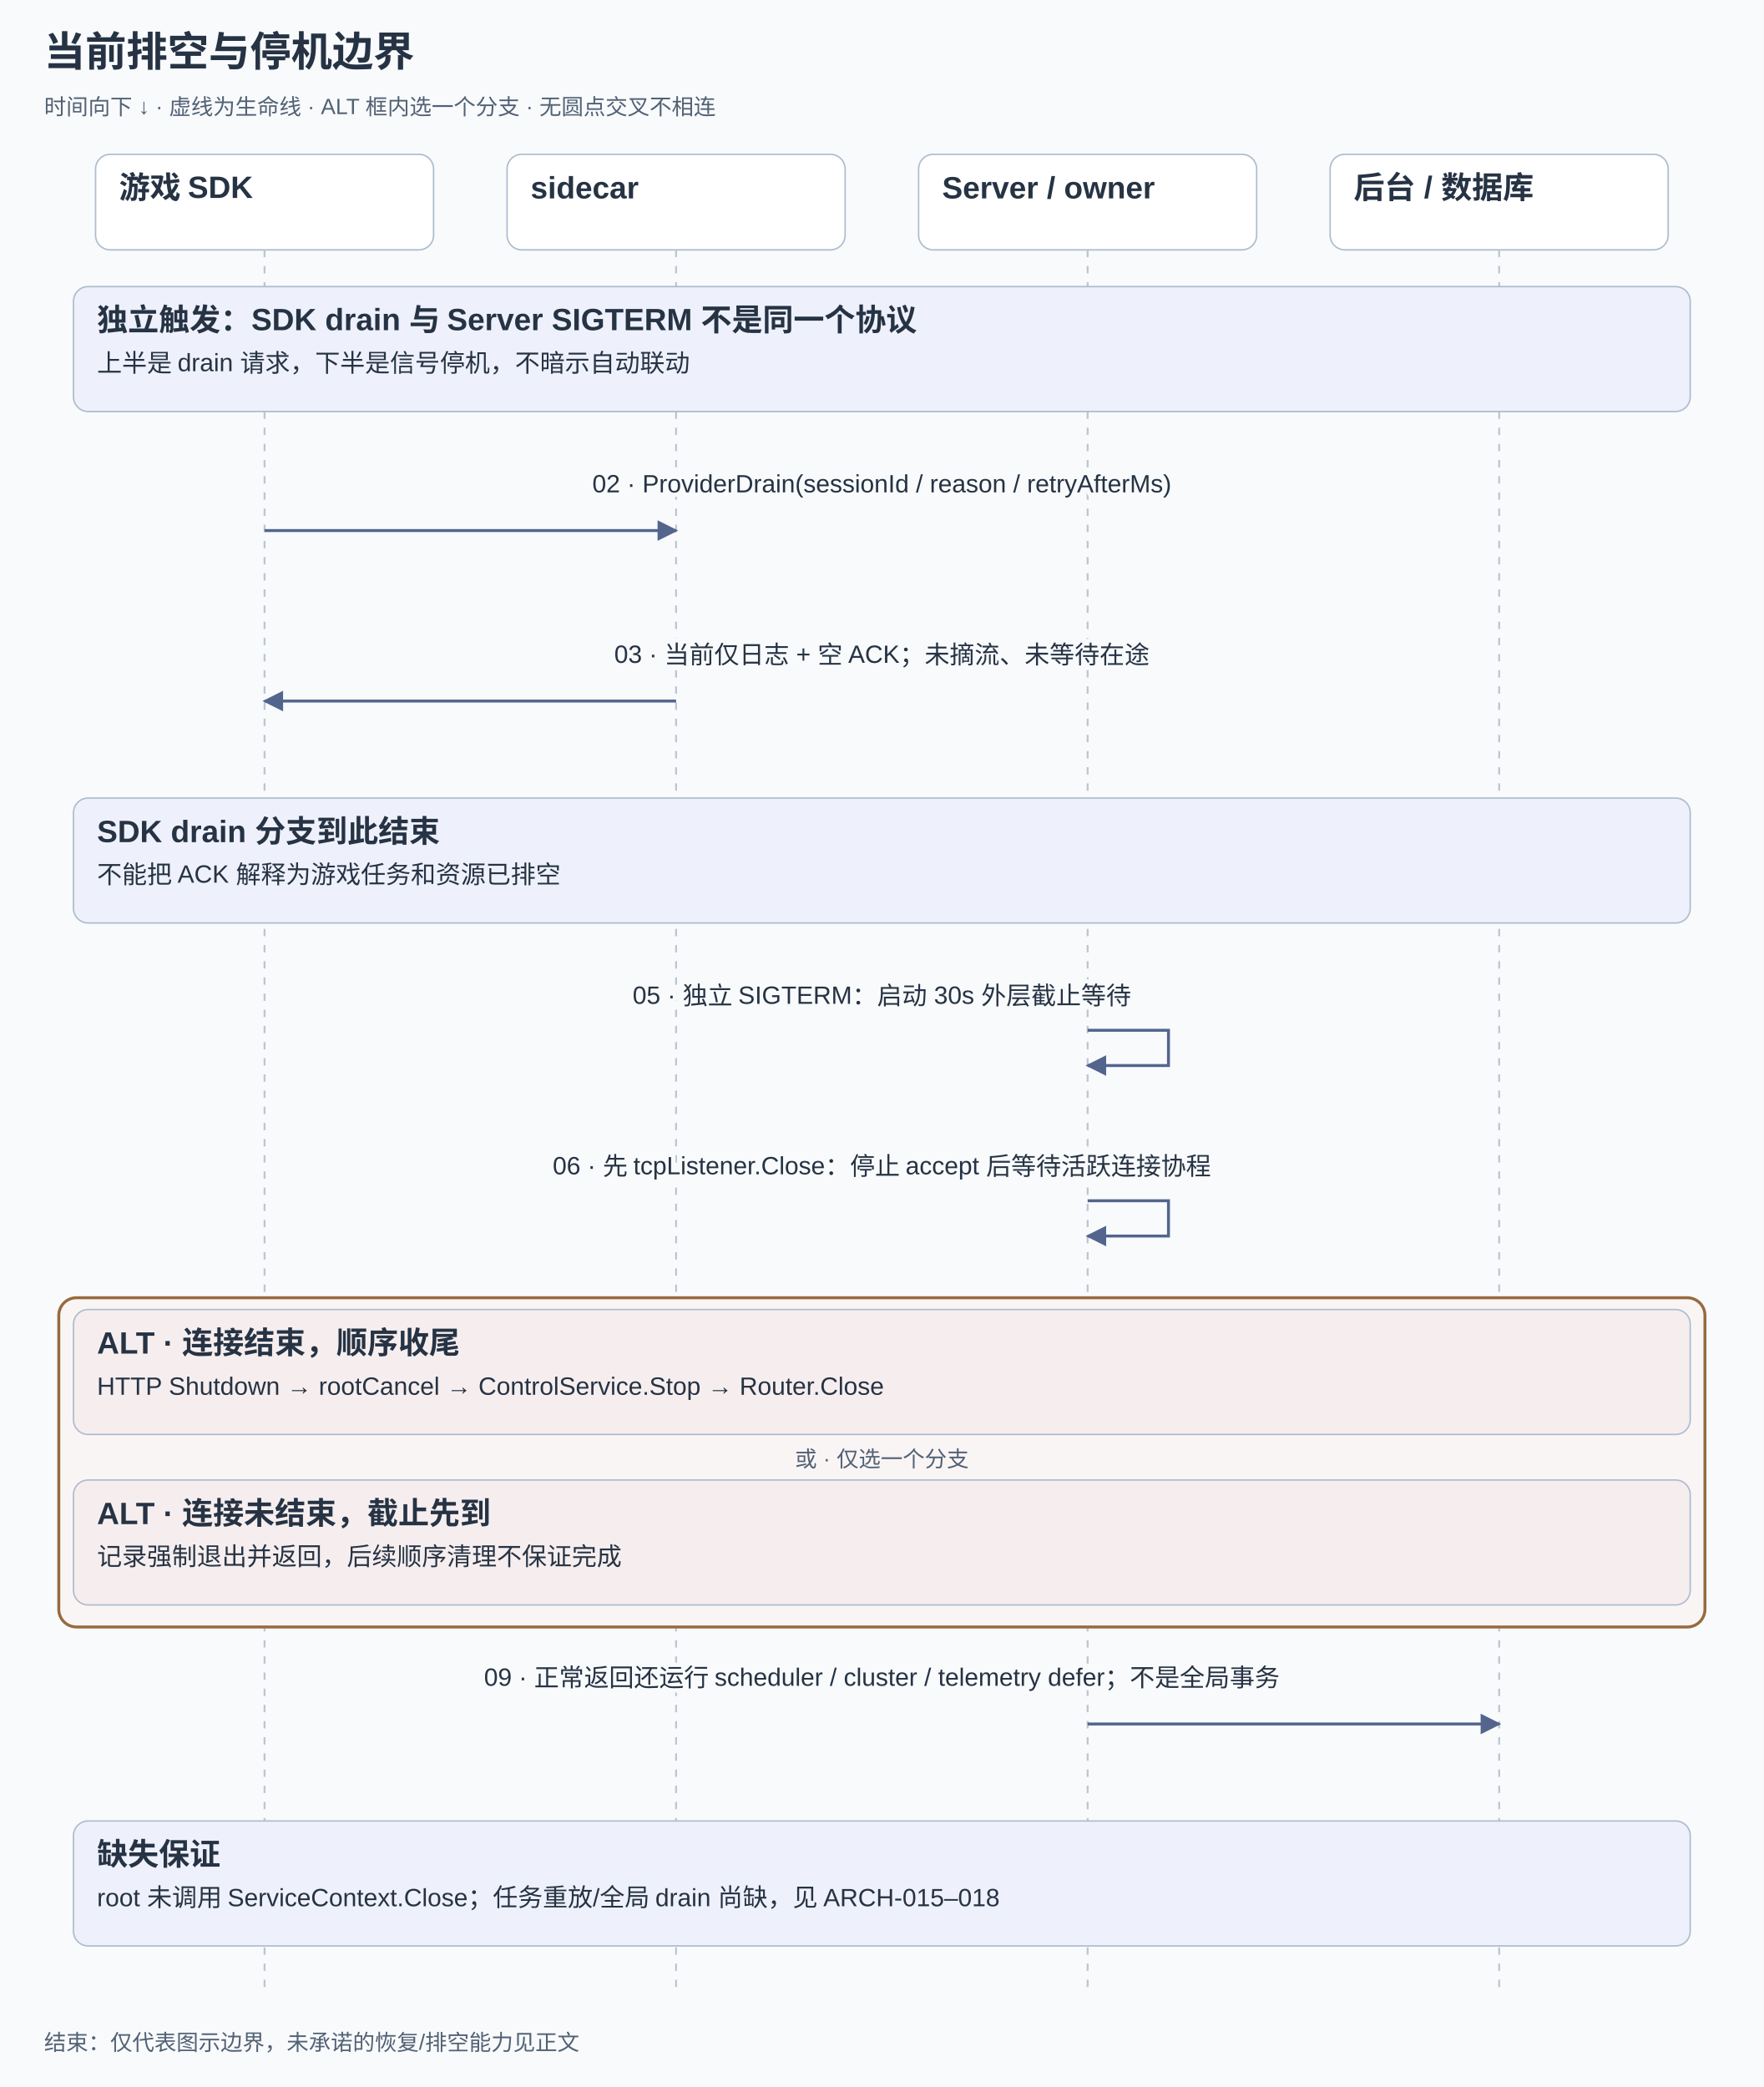
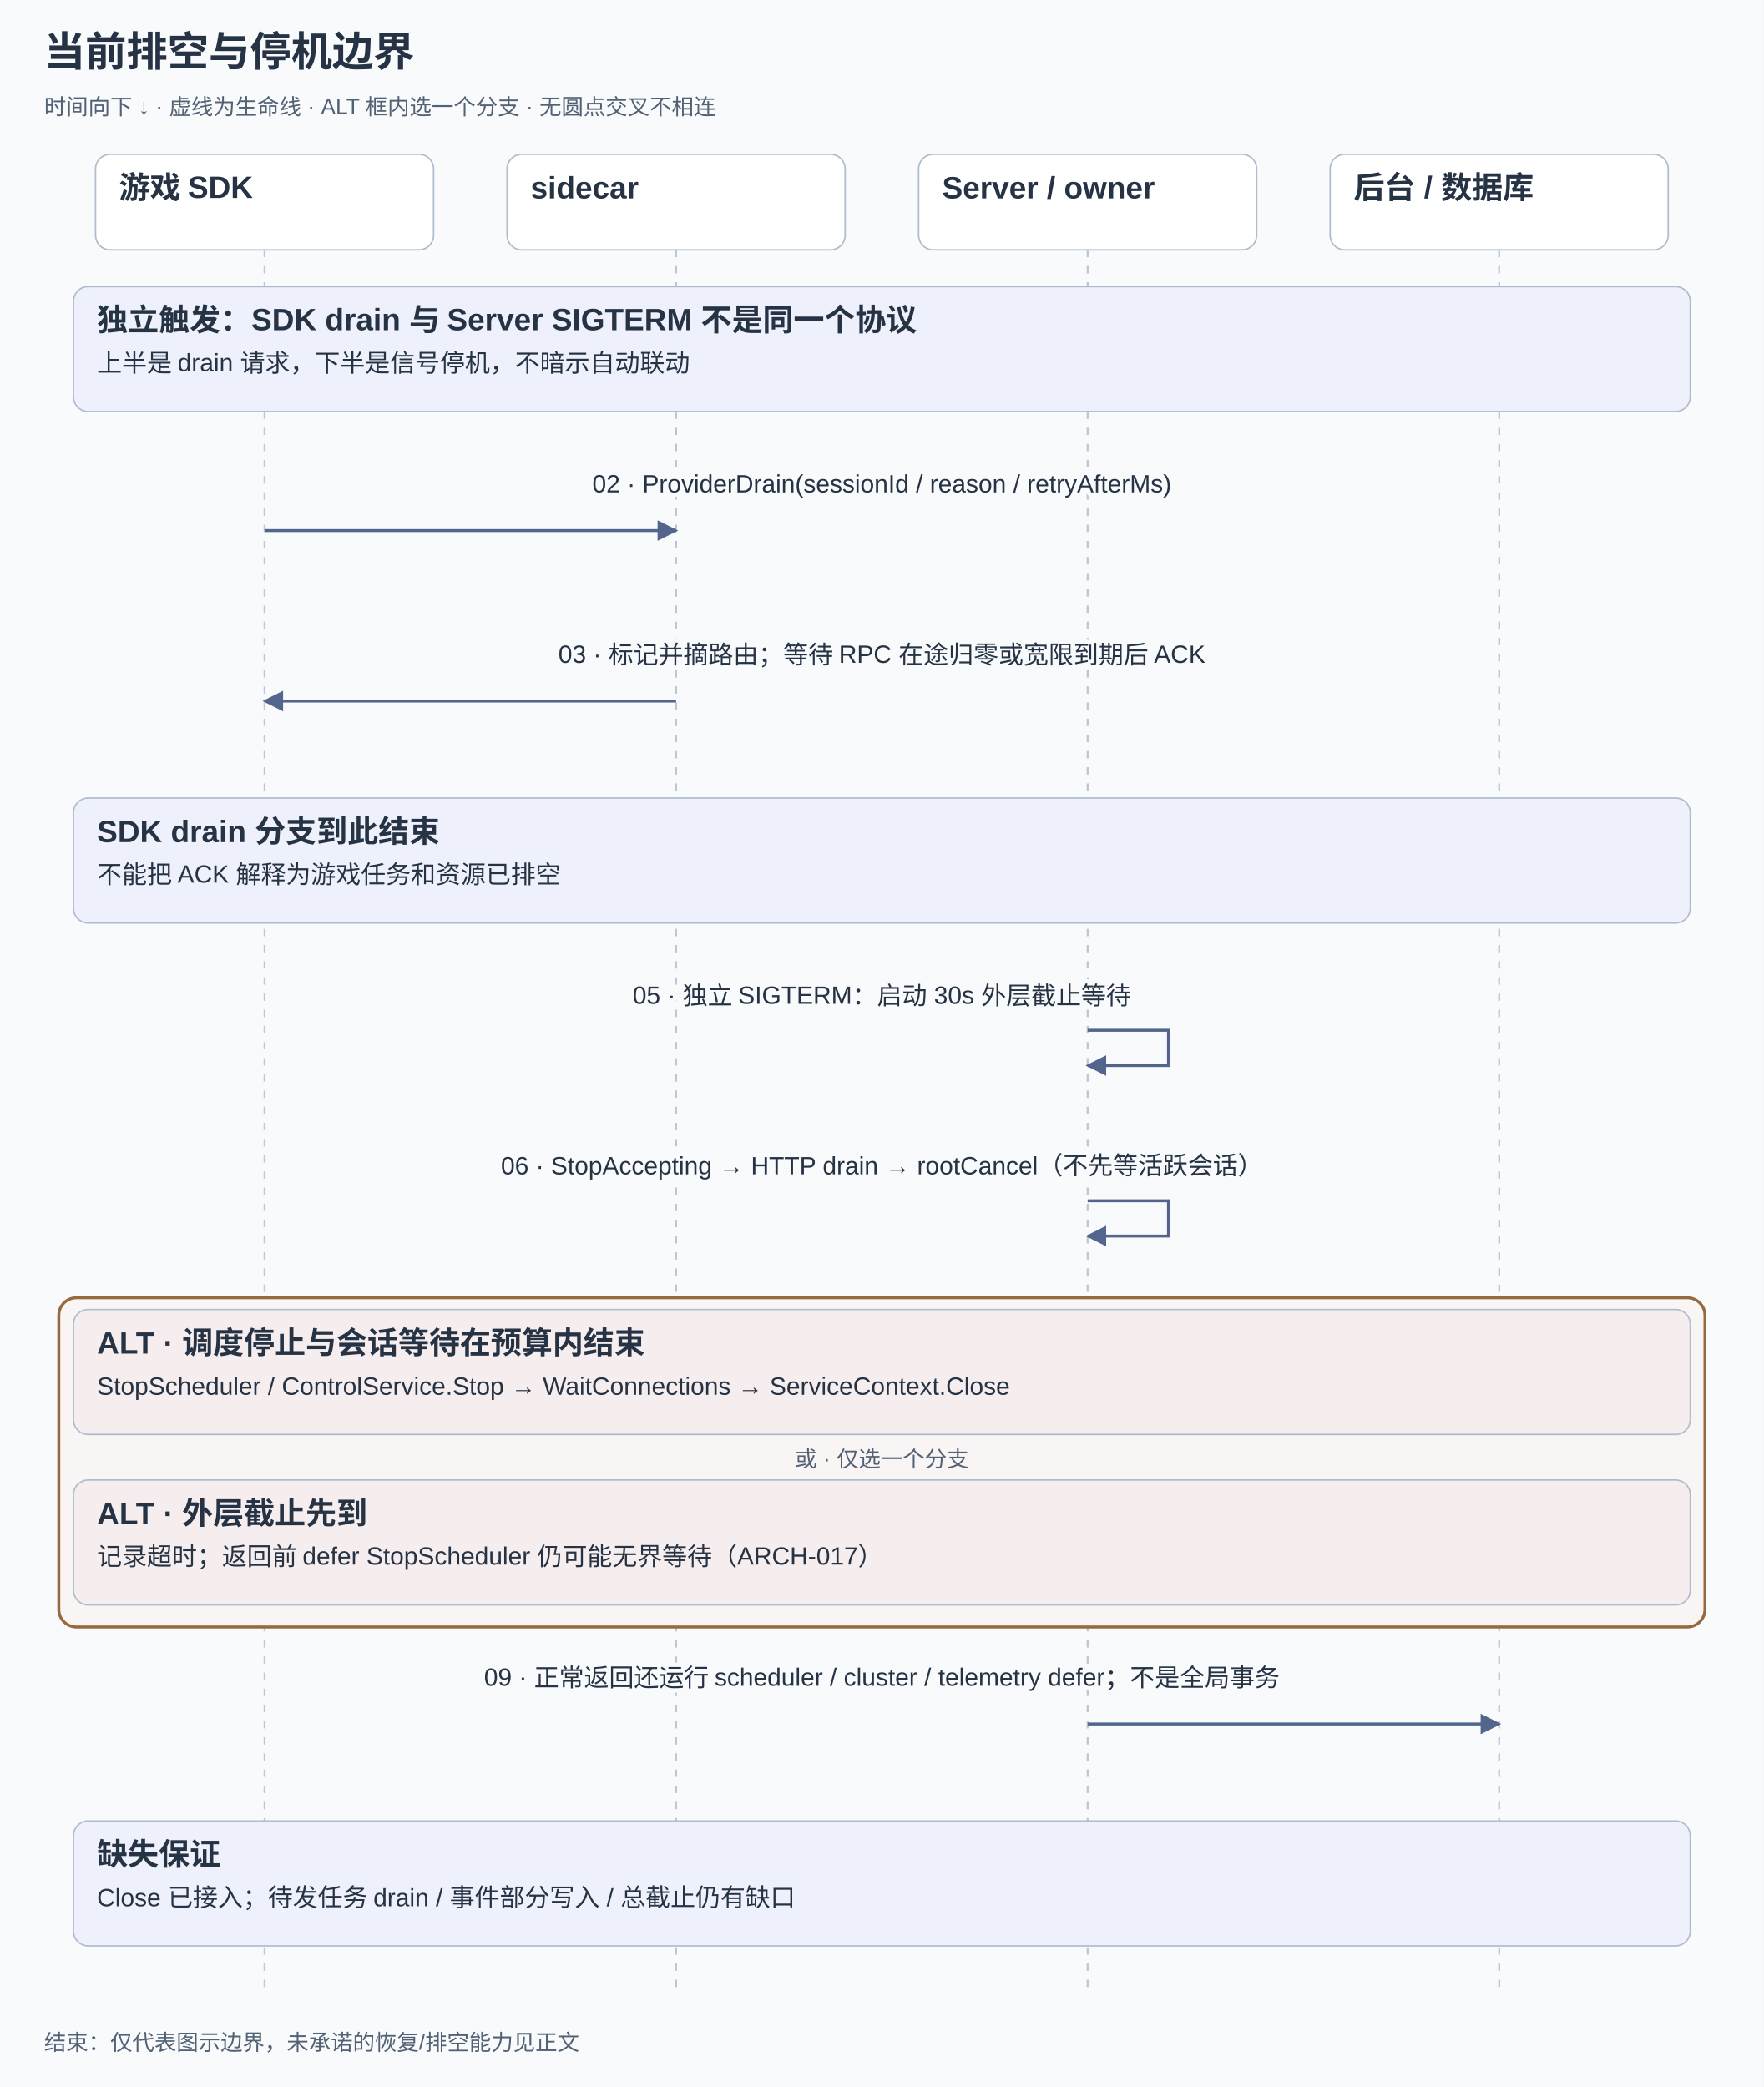
<svg xmlns="http://www.w3.org/2000/svg" width="1200" height="1420" viewBox="0 0 1200 1420" role="img" aria-labelledby="title desc">
  <defs>
    <marker id="control" viewBox="0 0 10 10" refX="9" refY="5" markerWidth="7" markerHeight="7" orient="auto-start-reverse">
      <path d="M0 0L10 5L0 10Z" fill="#53658d" />
    </marker>
    <marker id="data" viewBox="0 0 10 10" refX="9" refY="5" markerWidth="7" markerHeight="7" orient="auto-start-reverse">
      <path d="M0 0L10 5L0 10Z" fill="#237b72" />
    </marker>
    <marker id="external" viewBox="0 0 10 10" refX="9" refY="5" markerWidth="7" markerHeight="7" orient="auto-start-reverse">
      <path d="M0 0L10 5L0 10Z" fill="#976a3d" />
    </marker>
  </defs>
  <style>text{font:17px Arial,'Noto Sans CJK SC','Microsoft YaHei',sans-serif;fill:#263344}.title{font-size:28px;font-weight:700}.head{font-size:21px;font-weight:700}.small{font-size:15px;fill:#526174}.edge{stroke-width:2;fill:none}.control{stroke:#53658d}.data{stroke:#237b72}.external{stroke:#976a3d}.optional{stroke-dasharray:7 5}.life{stroke:#bdc6d2;stroke-width:1.3;stroke-dasharray:5 6}.message{paint-order:stroke;stroke:#f8fafc;stroke-width:6px;stroke-linejoin:round}</style>
  <rect width="1200" height="1420" fill="#f8fafc" />
  <text x="30" y="45" class="title" text-anchor="start">当前排空与停机边界</text>
  <text x="30" y="78" class="small" text-anchor="start">时间向下 ↓ · 虚线为生命线 · ALT 框内选一个分支 · 无圆点交叉不相连</text>
  <g data-node="游戏 SDK">
    <rect x="65" y="105" width="230" height="65" rx="10" fill="#fff" stroke="#aebdce" />
    <text x="81" y="135" class="head" text-anchor="start">游戏 SDK</text>
  </g>
  <path d="M180 170 V1355" class="life" />
  <g data-node="sidecar">
    <rect x="345" y="105" width="230" height="65" rx="10" fill="#fff" stroke="#aebdce" />
    <text x="361" y="135" class="head" text-anchor="start">sidecar</text>
  </g>
  <path d="M460 170 V1355" class="life" />
  <g data-node="Server / owner">
    <rect x="625" y="105" width="230" height="65" rx="10" fill="#fff" stroke="#aebdce" />
    <text x="641" y="135" class="head" text-anchor="start">Server / owner</text>
  </g>
  <path d="M740 170 V1355" class="life" />
  <g data-node="后台 / 数据库">
    <rect x="905" y="105" width="230" height="65" rx="10" fill="#fff" stroke="#aebdce" />
    <text x="921" y="135" class="head" text-anchor="start">后台 / 数据库</text>
  </g>
  <path d="M1020 170 V1355" class="life" />
  <g data-node="独立触发：SDK drain 与 Server SIGTERM 不是同一个协议">
    <rect x="50" y="195" width="1100" height="85" rx="10" fill="#eef1fb" stroke="#aebdce" />
    <text x="66" y="225" class="head" text-anchor="start">独立触发：SDK drain 与 Server SIGTERM 不是同一个协议</text>
    <text x="66" y="253" class="" text-anchor="start">上半是 drain 请求，下半是信号停机，不暗示自动联动</text>
  </g>
  <text x="600" y="335" class="message" text-anchor="middle">02 · ProviderDrain(sessionId / reason / retryAfterMs)</text>
  <path d="M180 361 H460" class="edge control" marker-end="url(#control)" />
-   <text x="600" y="451" class="message" text-anchor="middle">03 · 当前仅日志 + 空 ACK；未摘流、未等待在途</text>
+   <text x="600" y="451" class="message" text-anchor="middle">03 · 标记并摘路由；等待 RPC 在途归零或宽限到期后 ACK</text>
  <path d="M460 477 H180" class="edge control" marker-end="url(#control)" />
  <g data-node="SDK drain 分支到此结束">
    <rect x="50" y="543" width="1100" height="85" rx="10" fill="#eef1fb" stroke="#aebdce" />
    <text x="66" y="573" class="head" text-anchor="start">SDK drain 分支到此结束</text>
    <text x="66" y="601" class="" text-anchor="start">不能把 ACK 解释为游戏任务和资源已排空</text>
  </g>
  <text x="600" y="683" class="message" text-anchor="middle">05 · 独立 SIGTERM：启动 30s 外层截止等待</text>
  <path d="M740 701 h55 v24 h-55" class="edge control" marker-end="url(#control)" />
-   <text x="600" y="799" class="message" text-anchor="middle">06 · 先 tcpListener.Close：停止 accept 后等待活跃连接协程</text>
+   <text x="600" y="799" class="message" text-anchor="middle">06 · StopAccepting → HTTP drain → rootCancel（不先等活跃会话）</text>
  <path d="M740 817 h55 v24 h-55" class="edge control" marker-end="url(#control)" />
  <rect x="40" y="883" width="1120" height="224" rx="12" fill="#faf5f5" stroke="#976a3d" stroke-width="2" />
  <text x="600" y="998" class="small" text-anchor="middle">或 · 仅选一个分支</text>
-   <g data-node="ALT · 连接结束，顺序收尾">
+   <g data-node="ALT · 调度停止与会话等待在预算内结束">
    <rect x="50" y="891" width="1100" height="85" rx="10" fill="#f6eeee" stroke="#aebdce" />
-     <text x="66" y="921" class="head" text-anchor="start">ALT · 连接结束，顺序收尾</text>
-     <text x="66" y="949" class="" text-anchor="start">HTTP Shutdown → rootCancel → ControlService.Stop → Router.Close</text>
+     <text x="66" y="921" class="head" text-anchor="start">ALT · 调度停止与会话等待在预算内结束</text>
+     <text x="66" y="949" class="" text-anchor="start">StopScheduler / ControlService.Stop → WaitConnections → ServiceContext.Close</text>
  </g>
-   <g data-node="ALT · 连接未结束，截止先到">
+   <g data-node="ALT · 外层截止先到">
    <rect x="50" y="1007" width="1100" height="85" rx="10" fill="#f6eeee" stroke="#aebdce" />
-     <text x="66" y="1037" class="head" text-anchor="start">ALT · 连接未结束，截止先到</text>
-     <text x="66" y="1065" class="" text-anchor="start">记录强制退出并返回，后续顺序清理不保证完成</text>
+     <text x="66" y="1037" class="head" text-anchor="start">ALT · 外层截止先到</text>
+     <text x="66" y="1065" class="" text-anchor="start">记录超时；返回前 defer StopScheduler 仍可能无界等待（ARCH-017）</text>
  </g>
  <text x="600" y="1147" class="message" text-anchor="middle">09 · 正常返回还运行 scheduler / cluster / telemetry defer；不是全局事务</text>
  <path d="M740 1173 H1020" class="edge control" marker-end="url(#control)" />
  <g data-node="缺失保证">
    <rect x="50" y="1239" width="1100" height="85" rx="10" fill="#eef1fb" stroke="#aebdce" />
    <text x="66" y="1269" class="head" text-anchor="start">缺失保证</text>
-     <text x="66" y="1297" class="" text-anchor="start">root 未调用 ServiceContext.Close；任务重放/全局 drain 尚缺，见 ARCH-015–018</text>
+     <text x="66" y="1297" class="" text-anchor="start">Close 已接入；待发任务 drain / 事件部分写入 / 总截止仍有缺口</text>
  </g>
  <text x="30" y="1395" class="small" text-anchor="start">结束：仅代表图示边界，未承诺的恢复/排空能力见正文</text>
</svg>
